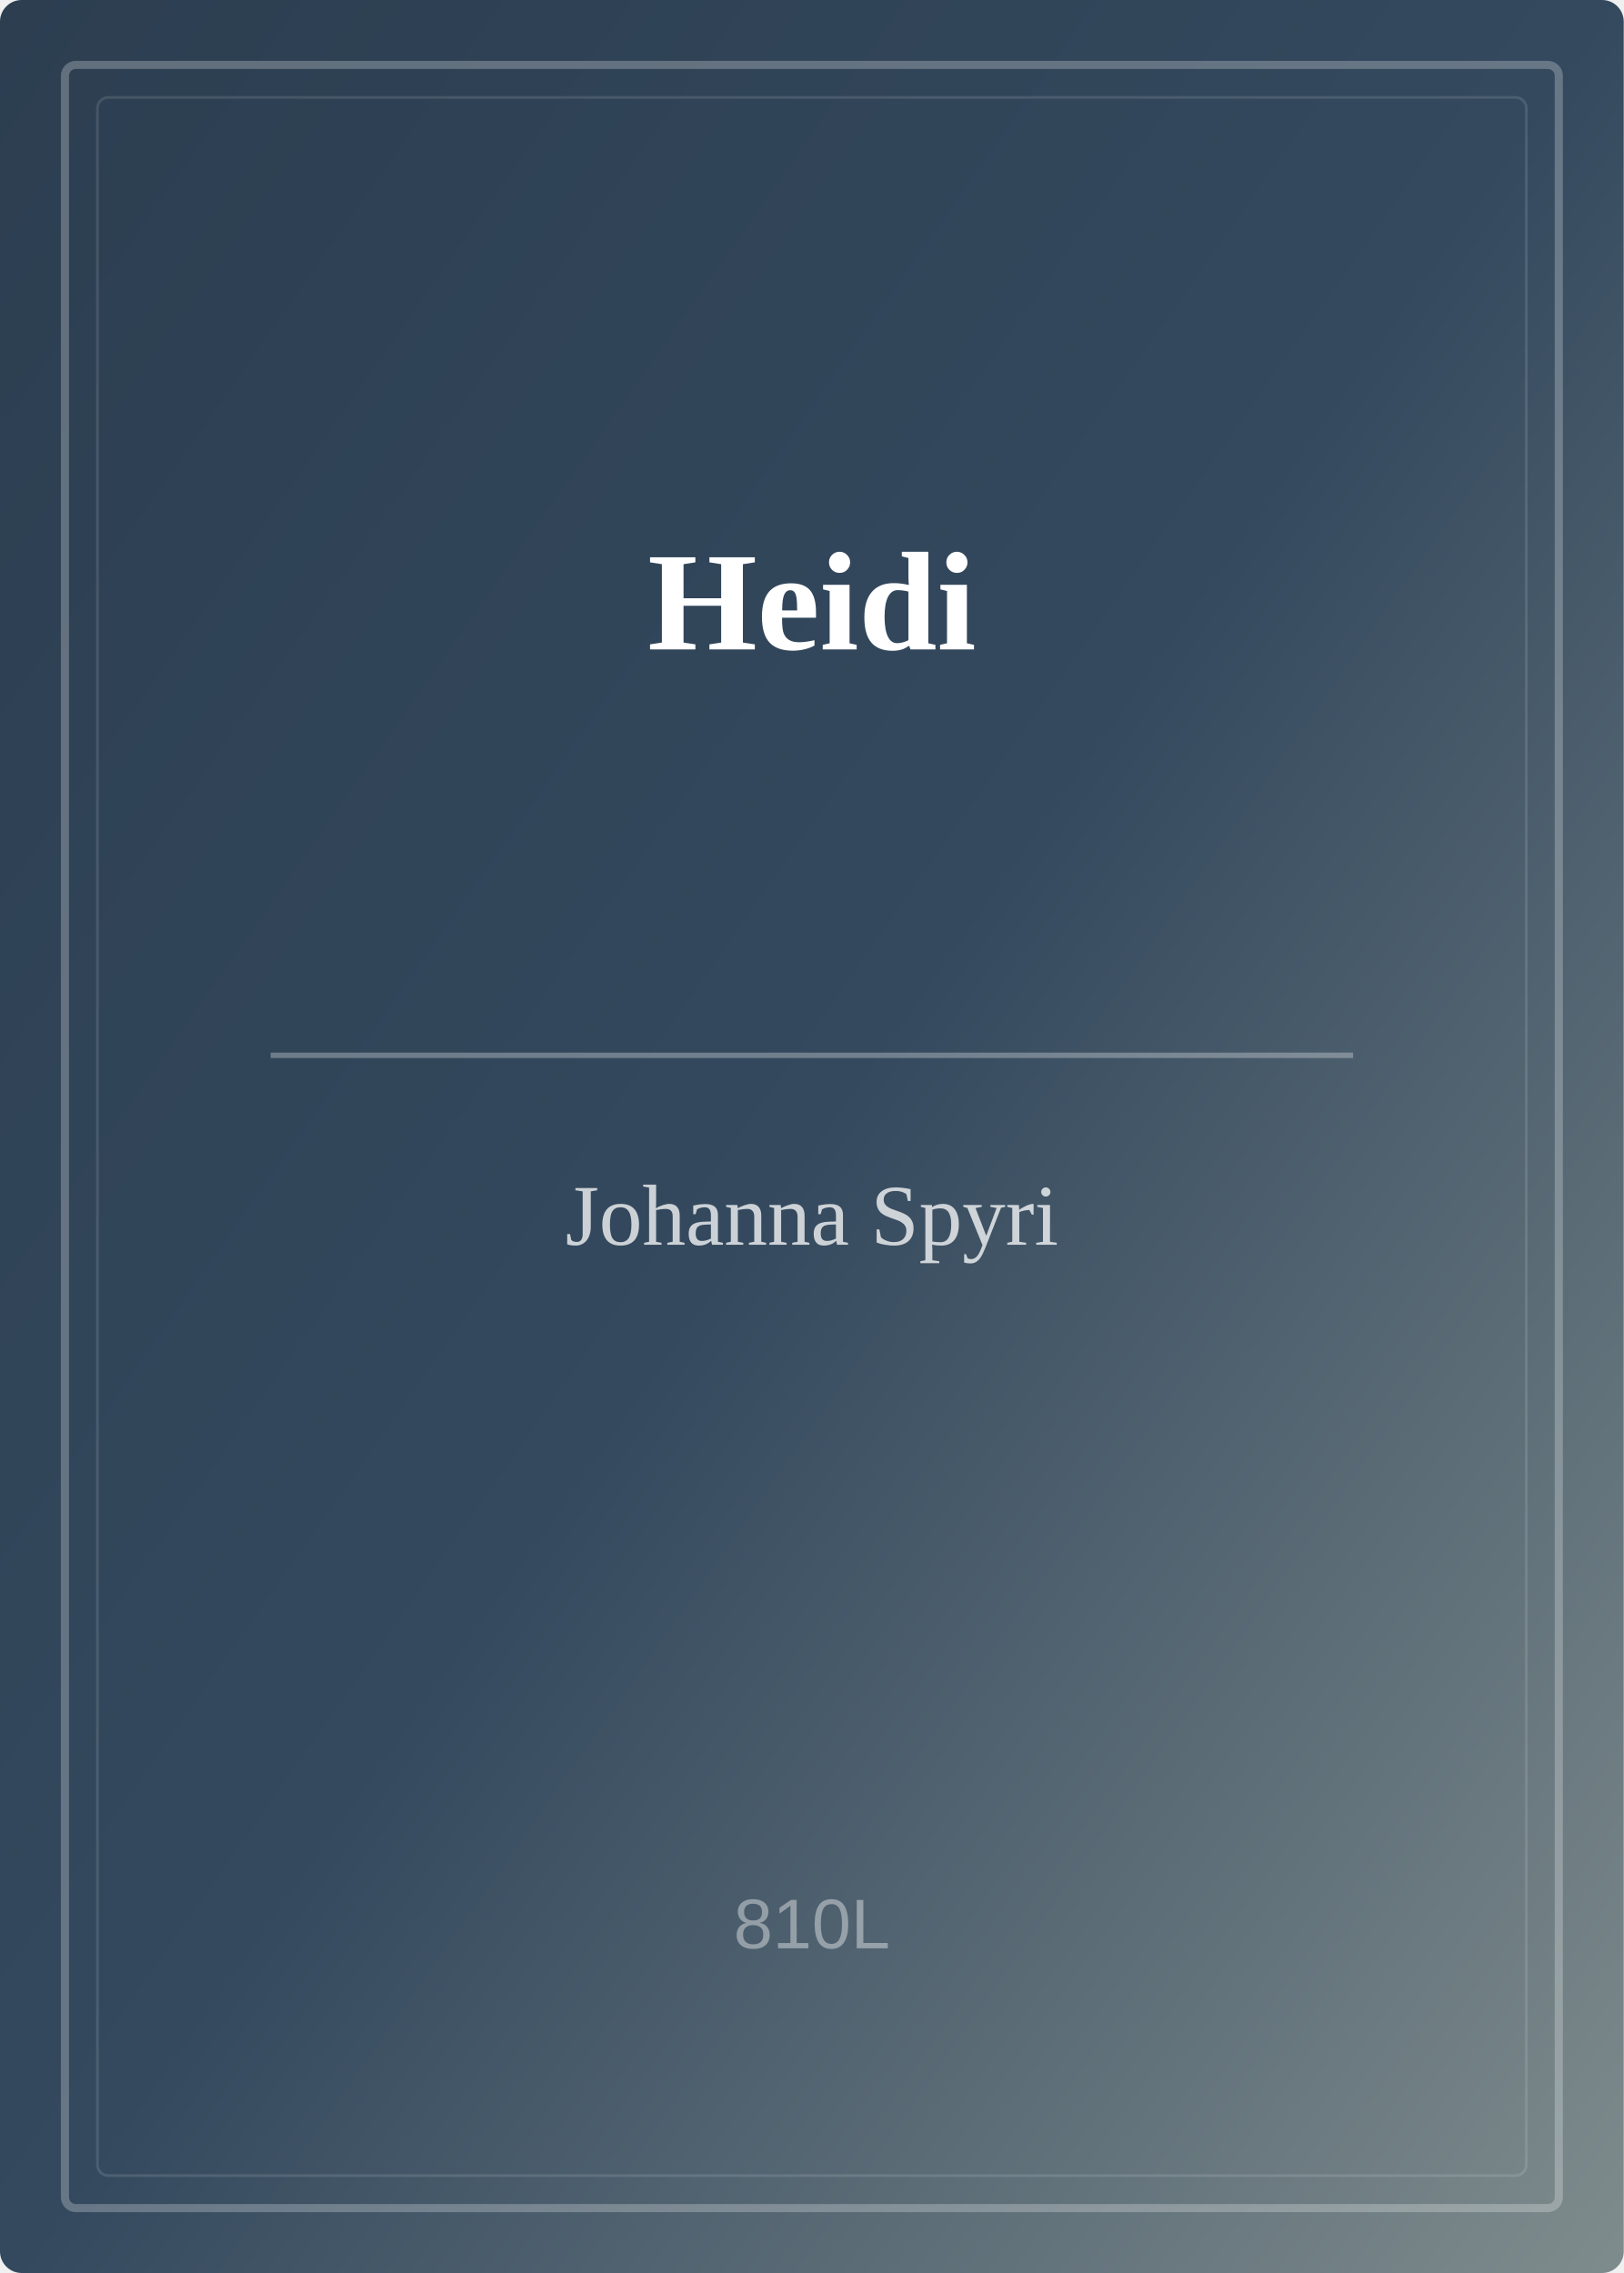
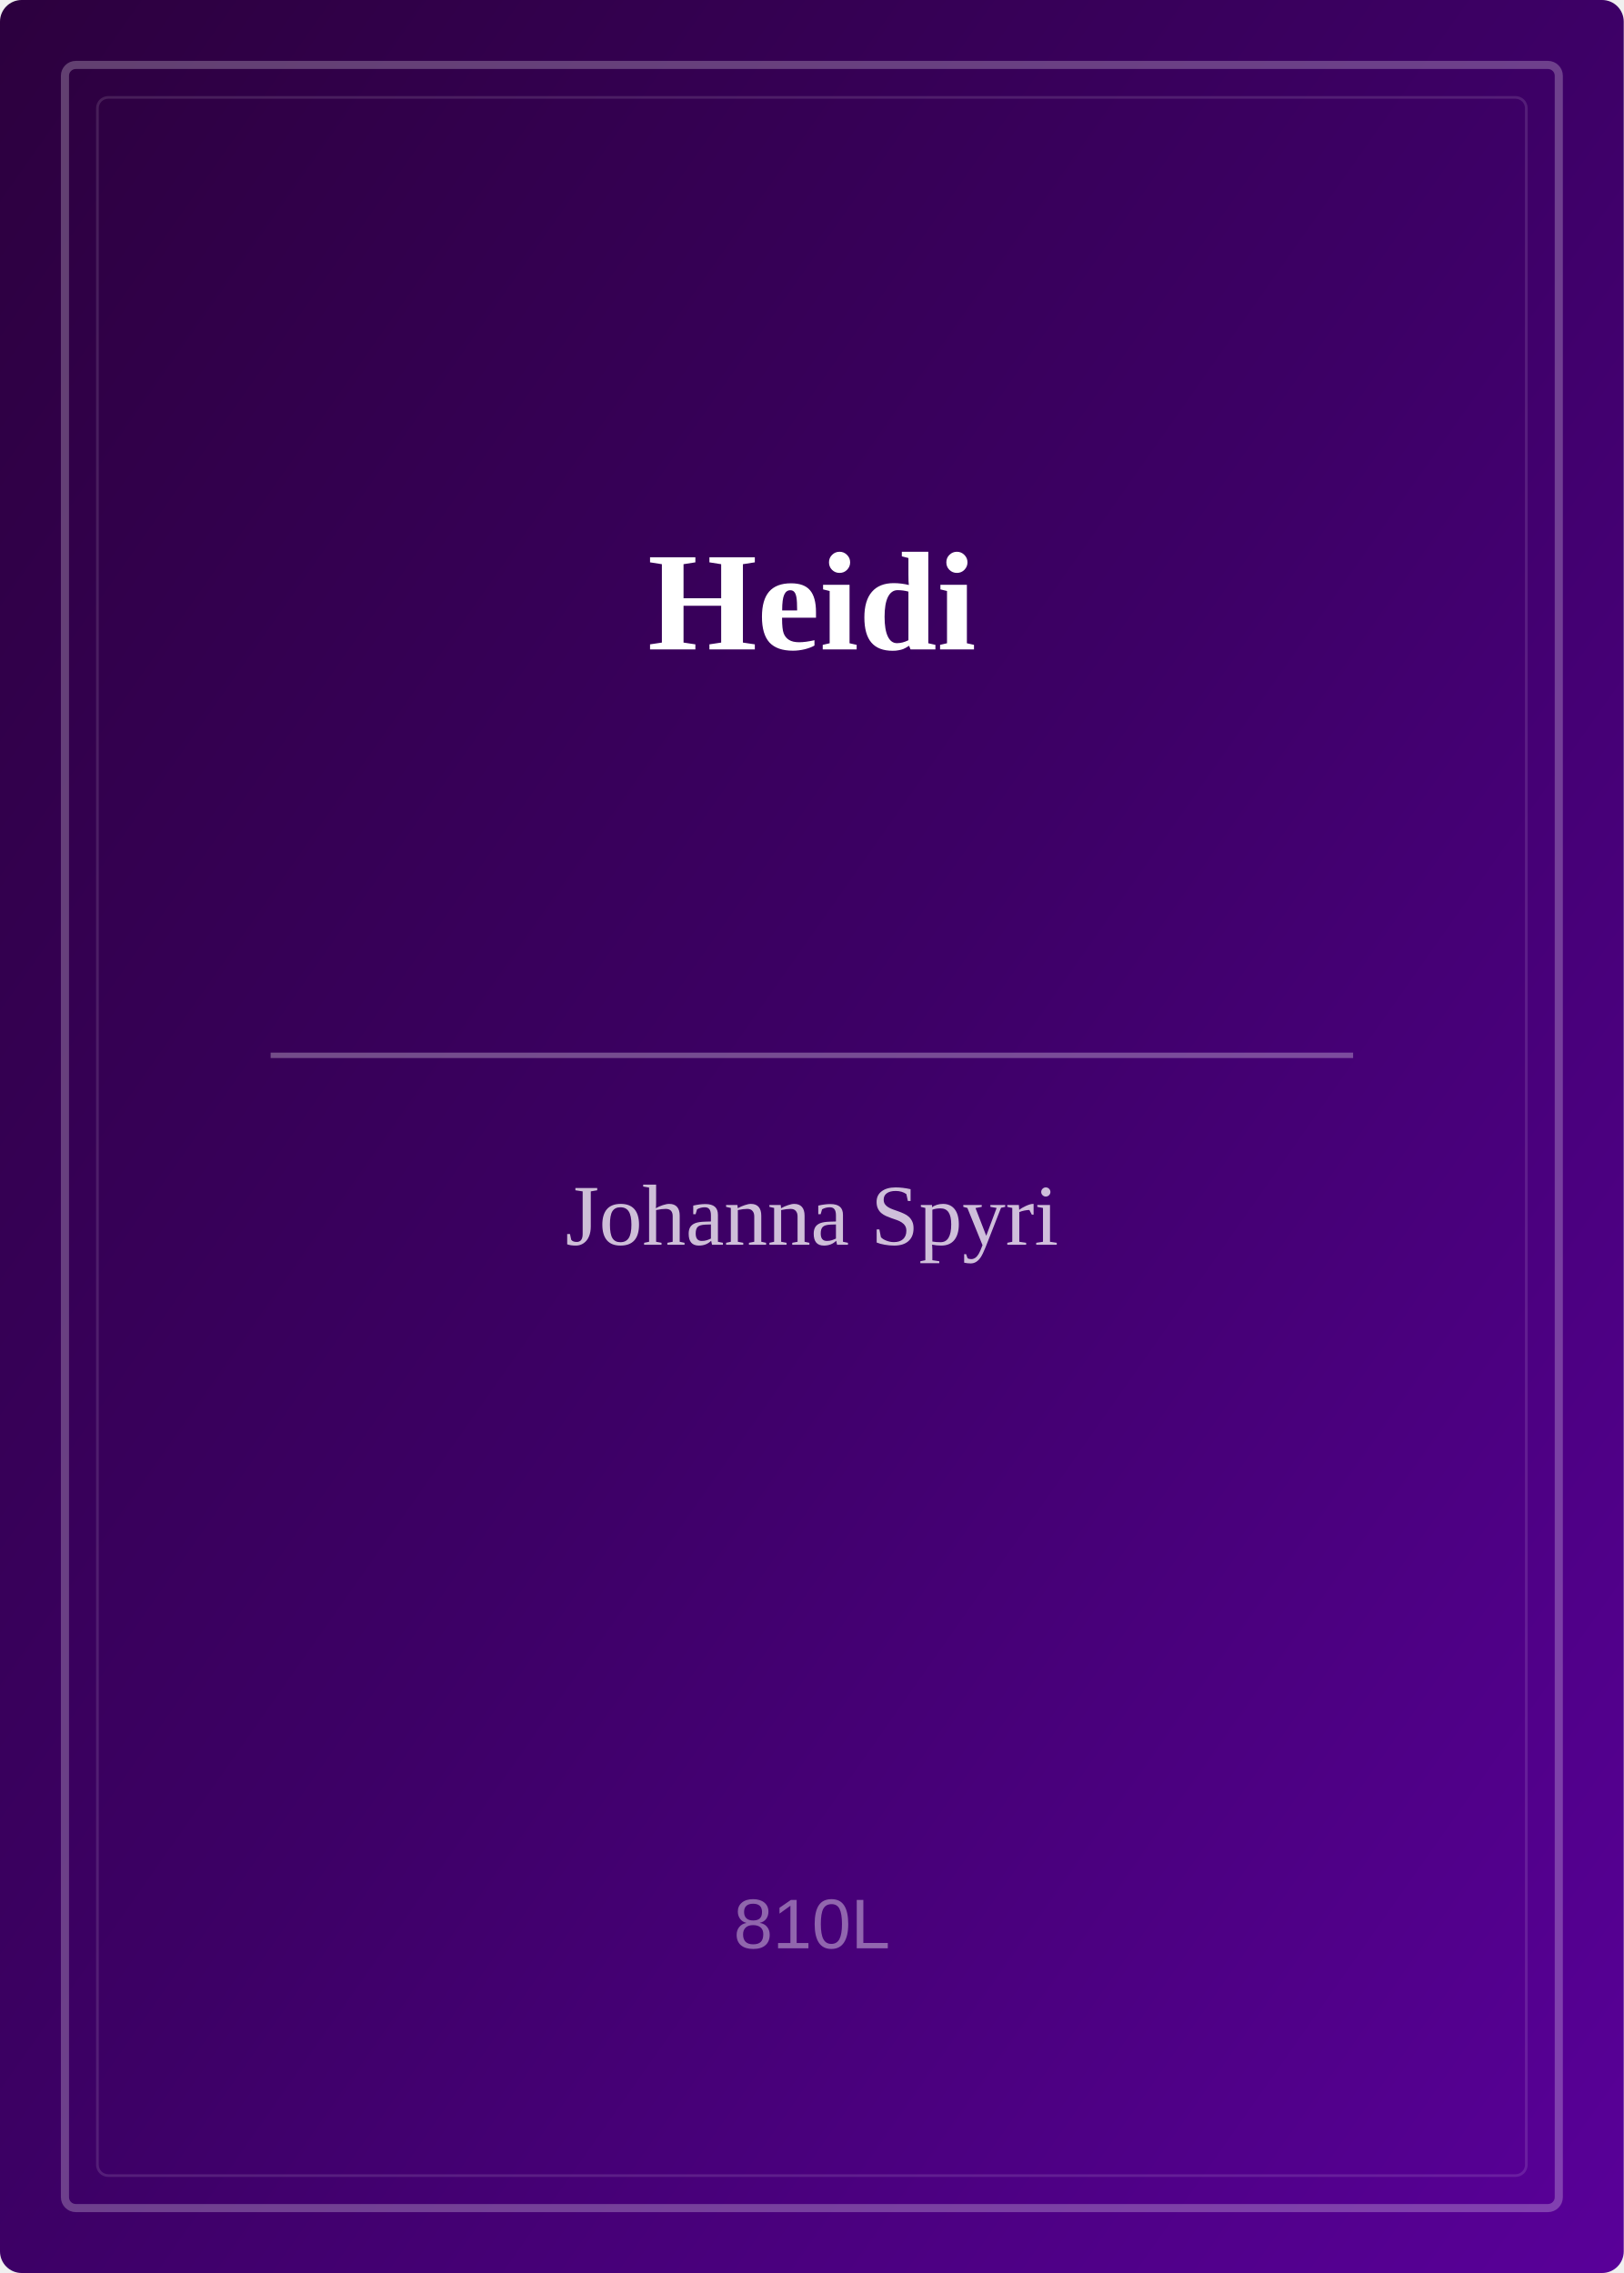
<svg xmlns="http://www.w3.org/2000/svg" width="300" height="420" viewBox="0 0 300 420">
  <defs>
    <linearGradient id="bg" x1="0%" y1="0%" x2="100%" y2="100%">
-       <stop offset="0%" stop-color="#2c3e50" />
-       <stop offset="50%" stop-color="#34495e" />
-       <stop offset="100%" stop-color="#7f8c8d" />
+       <stop offset="0%" stop-color="#2c003e" />
+       <stop offset="50%" stop-color="#3d0066" />
+       <stop offset="100%" stop-color="#590099" />
    </linearGradient>
  </defs>
  <rect width="300" height="420" fill="url(#bg)" rx="4" />
  <rect x="12" y="12" width="276" height="396" fill="none" stroke="rgba(255,255,255,0.25)" stroke-width="1.5" rx="2" />
  <rect x="18" y="18" width="264" height="384" fill="none" stroke="rgba(255,255,255,0.12)" stroke-width="0.5" rx="2" />
  <line x1="50" y1="195" x2="250" y2="195" stroke="rgba(255,255,255,0.3)" stroke-width="1" />
  <text x="150" y="120" text-anchor="middle" fill="white" font-family="Georgia, 'Times New Roman', serif" font-size="26" font-weight="bold">Heidi</text>
  <text x="150" y="230" text-anchor="middle" fill="rgba(255,255,255,0.75)" font-family="Georgia, 'Times New Roman', serif" font-size="16">Johanna Spyri</text>
  <text x="150" y="360" text-anchor="middle" fill="rgba(255,255,255,0.4)" font-family="Arial, sans-serif" font-size="13">810L</text>
</svg>
